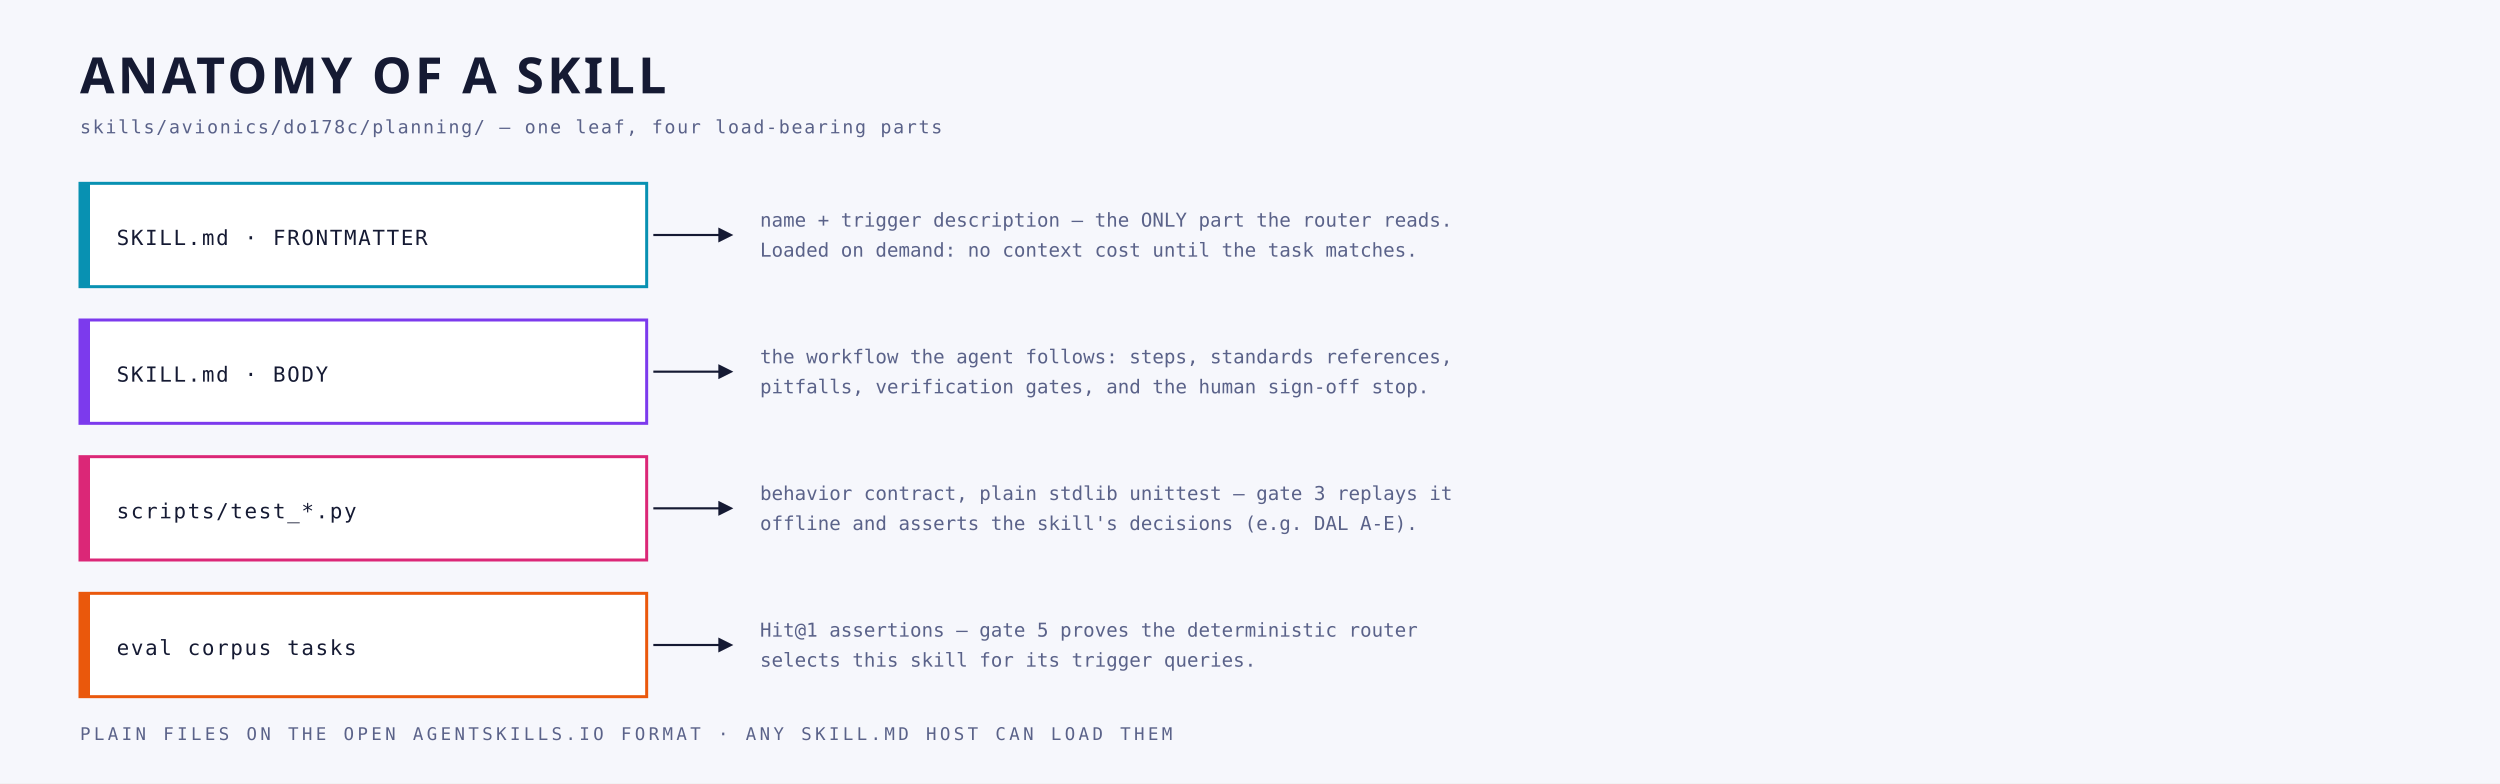
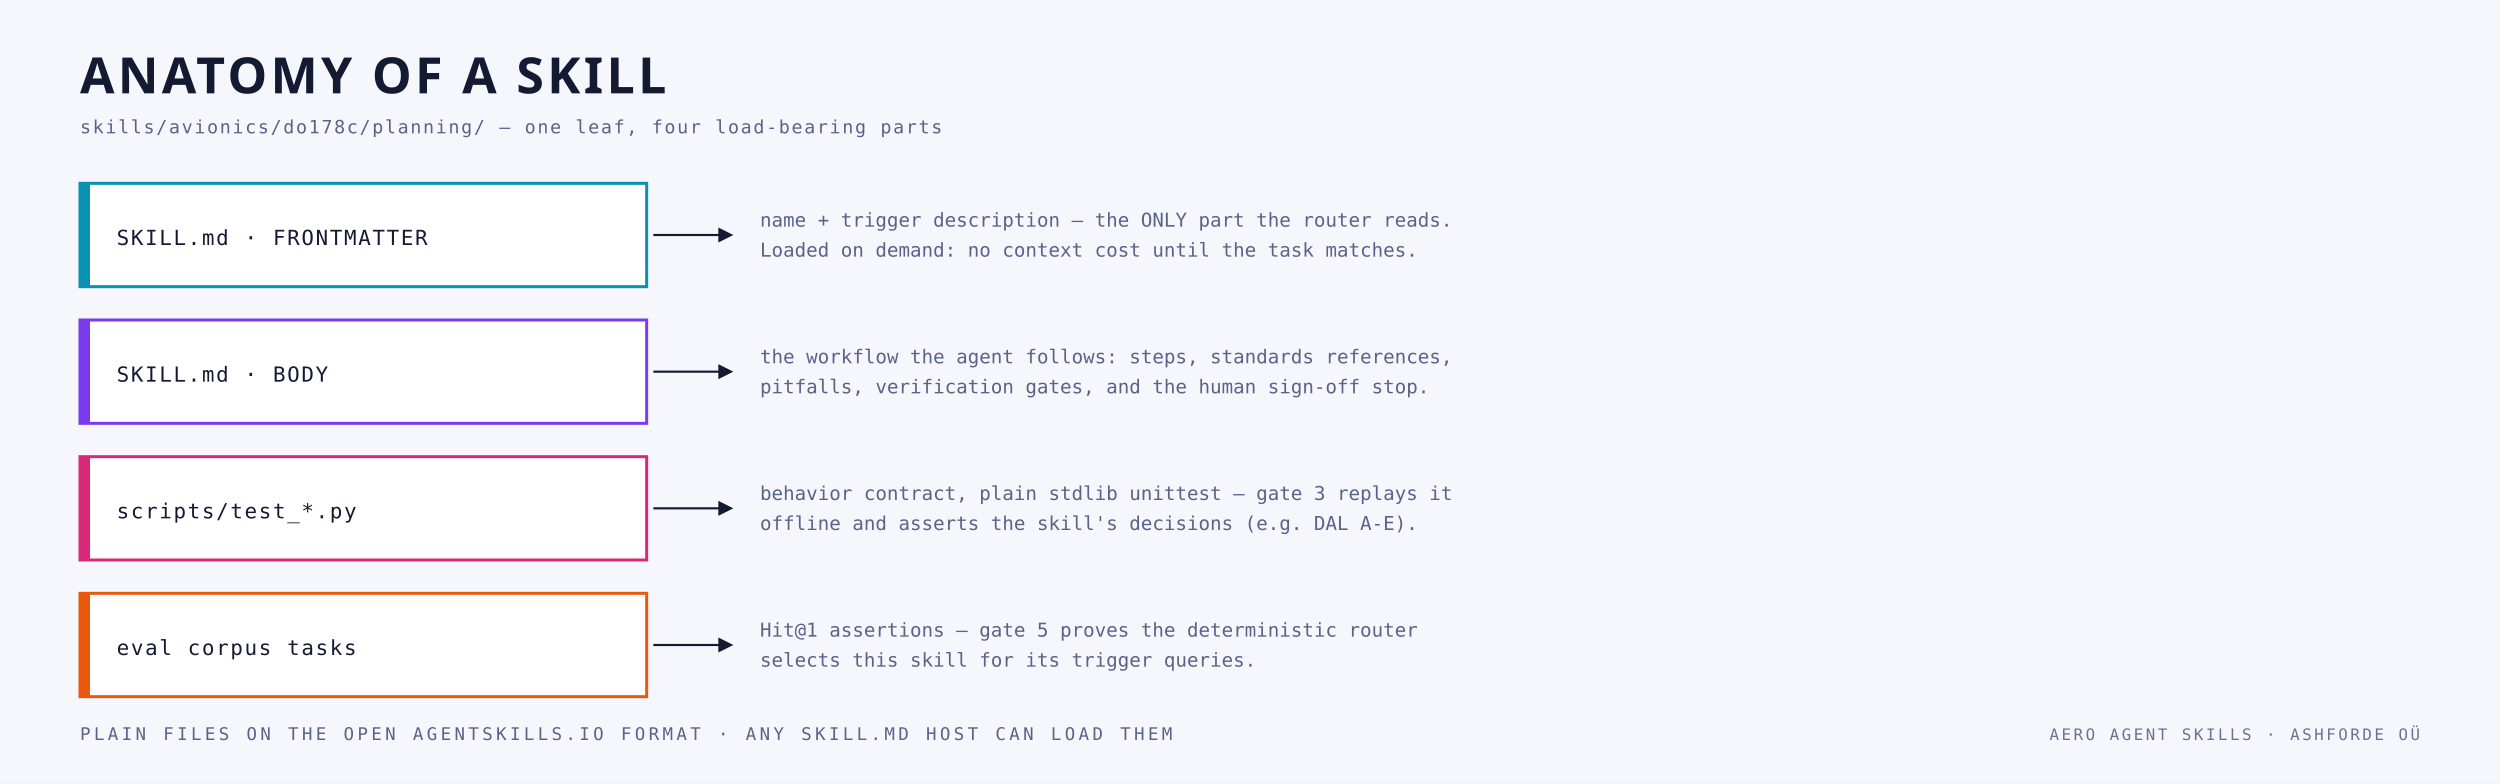
<svg xmlns="http://www.w3.org/2000/svg" width="1500" height="470" viewBox="0 0 1500 470">
  <style>
    .mono { font-family: "JetBrains Mono", "IBM Plex Mono", "Menlo", monospace; }
    .cond { font-family: "Barlow Condensed", "DIN Condensed", "Arial Narrow", sans-serif; font-weight: 700; text-transform: uppercase; }
    .serif { font-family: "Instrument Serif", Georgia, serif; font-style: italic; }
  </style>
  <rect width="1500" height="470" fill="#f6f7fc" />
  <text class="cond" x="48.0" y="56.0" text-anchor="start" font-size="30" fill="#151a33" letter-spacing="2">ANATOMY OF A SKILL</text>
  <text class="mono" x="48.0" y="80.0" text-anchor="start" font-size="11" fill="#5a6289" letter-spacing="1">skills/avionics/do178c/planning/ — one leaf, four load-bearing parts</text>
  <rect x="48" y="110" width="340" height="62" fill="#ffffff" stroke="#0891b2" stroke-width="1.8" />
  <rect x="48" y="110" width="6" height="62" fill="#0891b2" />
  <text class="mono" x="70.0" y="147.0" text-anchor="start" font-size="12.5" fill="#151a33" letter-spacing="1">SKILL.md · FRONTMATTER</text>
  <line x1="392" y1="141" x2="432" y2="141" stroke="#151a33" stroke-width="1.3" />
  <path d="M 440 141 l -9 -4.5 v 9 Z" fill="#151a33" />
  <text class="mono" x="456.0" y="136.0" text-anchor="start" font-size="11.5" fill="#5a6289">name + trigger description — the ONLY part the router reads.</text>
  <text class="mono" x="456.0" y="154.0" text-anchor="start" font-size="11.5" fill="#5a6289">Loaded on demand: no context cost until the task matches.</text>
  <rect x="48" y="192" width="340" height="62" fill="#ffffff" stroke="#7c3aed" stroke-width="1.8" />
  <rect x="48" y="192" width="6" height="62" fill="#7c3aed" />
  <text class="mono" x="70.0" y="229.0" text-anchor="start" font-size="12.5" fill="#151a33" letter-spacing="1">SKILL.md · BODY</text>
  <line x1="392" y1="223" x2="432" y2="223" stroke="#151a33" stroke-width="1.3" />
  <path d="M 440 223 l -9 -4.5 v 9 Z" fill="#151a33" />
  <text class="mono" x="456.0" y="218.0" text-anchor="start" font-size="11.5" fill="#5a6289">the workflow the agent follows: steps, standards references,</text>
  <text class="mono" x="456.0" y="236.0" text-anchor="start" font-size="11.5" fill="#5a6289">pitfalls, verification gates, and the human sign-off stop.</text>
  <rect x="48" y="274" width="340" height="62" fill="#ffffff" stroke="#db2777" stroke-width="1.8" />
  <rect x="48" y="274" width="6" height="62" fill="#db2777" />
  <text class="mono" x="70.0" y="311.0" text-anchor="start" font-size="12.5" fill="#151a33" letter-spacing="1">scripts/test_*.py</text>
  <line x1="392" y1="305" x2="432" y2="305" stroke="#151a33" stroke-width="1.3" />
  <path d="M 440 305 l -9 -4.5 v 9 Z" fill="#151a33" />
  <text class="mono" x="456.0" y="300.0" text-anchor="start" font-size="11.5" fill="#5a6289">behavior contract, plain stdlib unittest — gate 3 replays it</text>
  <text class="mono" x="456.0" y="318.0" text-anchor="start" font-size="11.5" fill="#5a6289">offline and asserts the skill's decisions (e.g. DAL A-E).</text>
  <rect x="48" y="356" width="340" height="62" fill="#ffffff" stroke="#ea580c" stroke-width="1.8" />
  <rect x="48" y="356" width="6" height="62" fill="#ea580c" />
  <text class="mono" x="70.0" y="393.0" text-anchor="start" font-size="12.5" fill="#151a33" letter-spacing="1">eval corpus tasks</text>
  <line x1="392" y1="387" x2="432" y2="387" stroke="#151a33" stroke-width="1.3" />
  <path d="M 440 387 l -9 -4.5 v 9 Z" fill="#151a33" />
  <text class="mono" x="456.0" y="382.0" text-anchor="start" font-size="11.5" fill="#5a6289">Hit@1 assertions — gate 5 proves the deterministic router</text>
  <text class="mono" x="456.0" y="400.0" text-anchor="start" font-size="11.5" fill="#5a6289">selects this skill for its trigger queries.</text>
  <text class="mono" x="48.0" y="444.0" text-anchor="start" font-size="10.5" fill="#5a6289" letter-spacing="2">PLAIN FILES ON THE OPEN AGENTSKILLS.IO FORMAT · ANY SKILL.MD HOST CAN LOAD THEM</text>
+   <text class="mono" x="1452.0" y="444.0" text-anchor="end" font-size="9.5" fill="#5a6289" letter-spacing="1.5" opacity="0.9">AERO AGENT SKILLS · ASHFORDE OÜ</text>
</svg>
